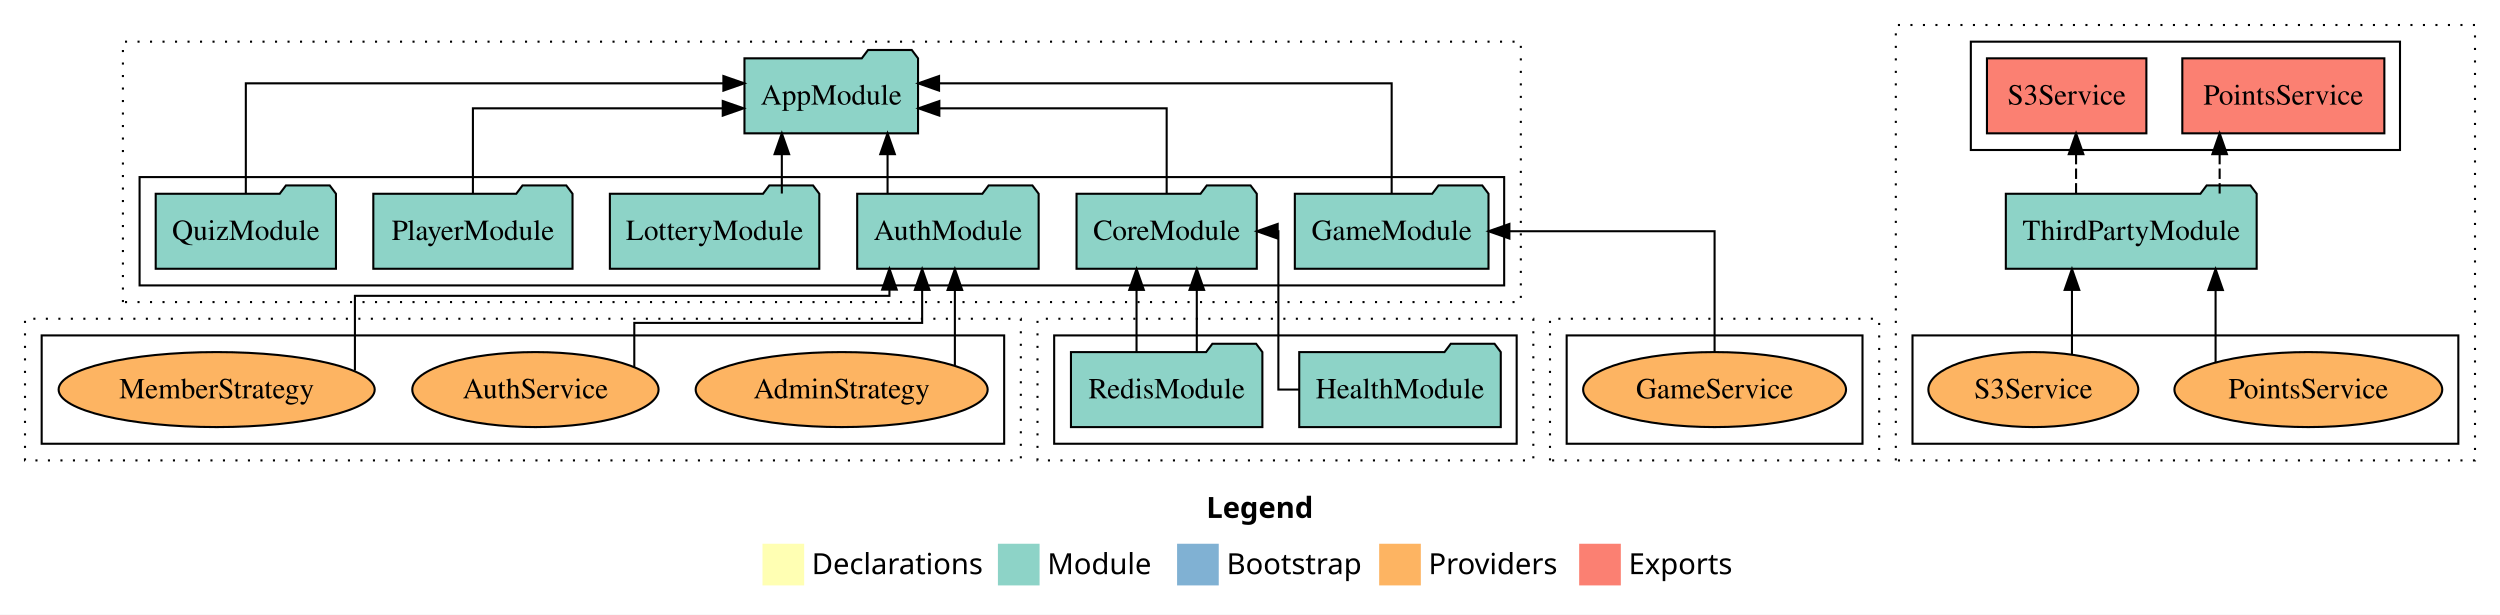
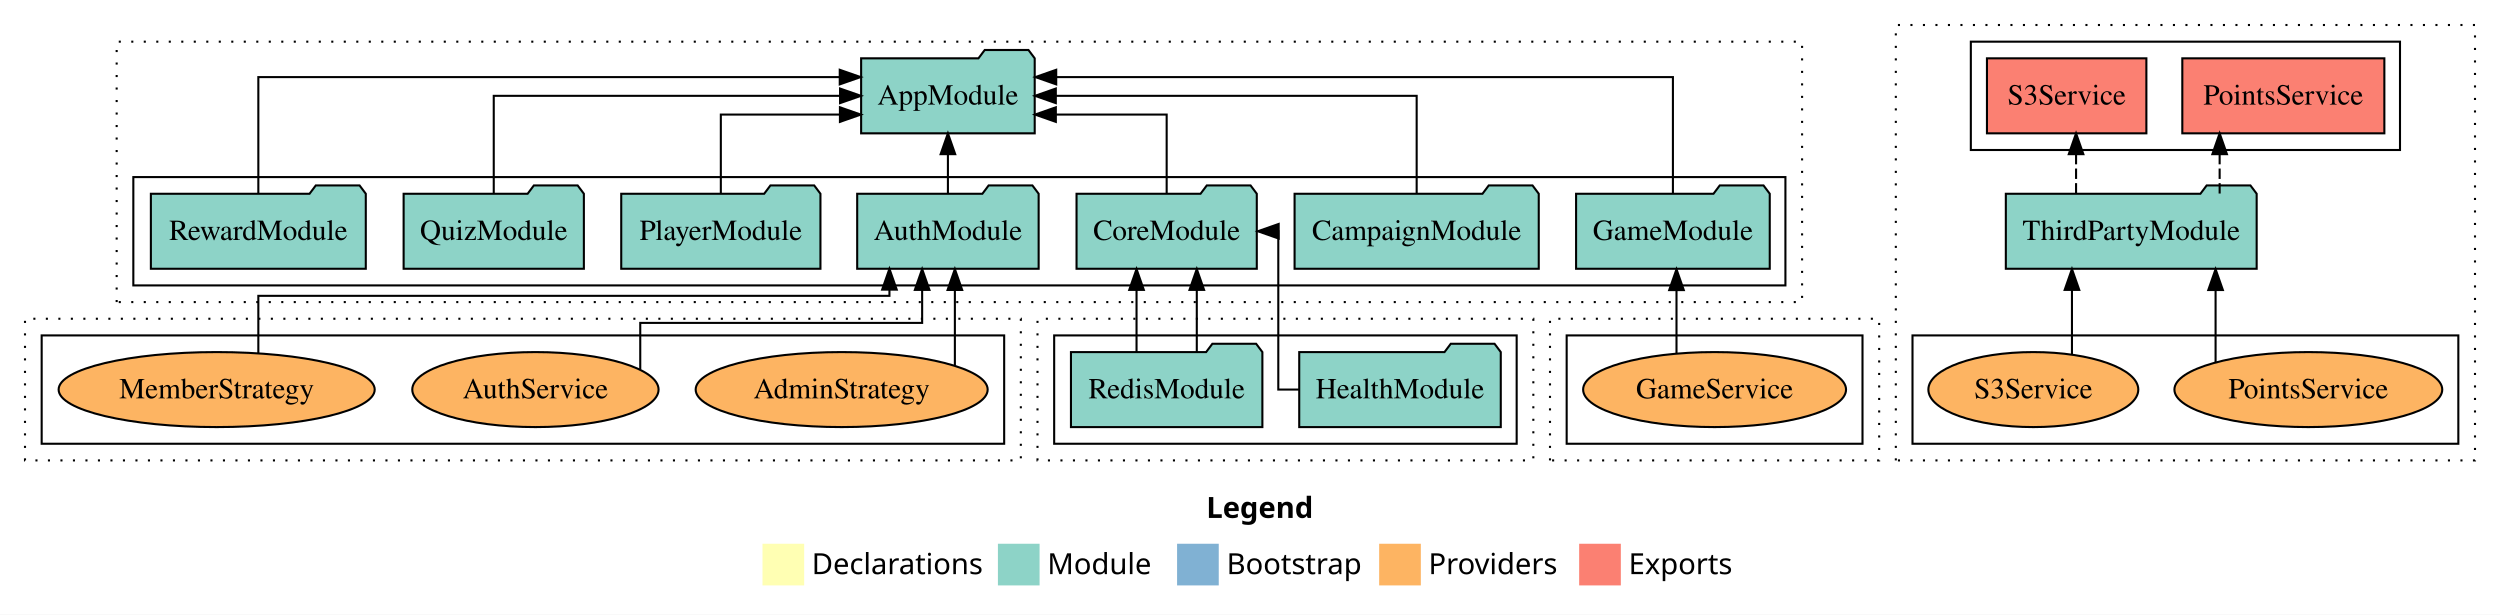
<svg xmlns="http://www.w3.org/2000/svg" width="1200pt" height="295pt" viewBox="0.00 0.00 1200.00 295.00">
  <g id="graph0" class="graph" transform="scale(1 1) rotate(0) translate(4 291)">
    <polygon fill="white" stroke="transparent" points="-4,4 -4,-291 1196,-291 1196,4 -4,4" />
    <text text-anchor="start" x="575.01" y="-42.4" font-family="sans-serif" font-weight="bold" font-size="14.00">Legend</text>
    <polygon fill="#ffffb3" stroke="transparent" points="362,-10 362,-30 382,-30 382,-10 362,-10" />
    <text text-anchor="start" x="385.63" y="-15.4" font-family="sans-serif" font-size="14.00">  Declarations</text>
    <polygon fill="#8dd3c7" stroke="transparent" points="475,-10 475,-30 495,-30 495,-10 475,-10" />
    <text text-anchor="start" x="498.73" y="-15.4" font-family="sans-serif" font-size="14.00">  Module</text>
    <polygon fill="#80b1d3" stroke="transparent" points="561,-10 561,-30 581,-30 581,-10 561,-10" />
    <text text-anchor="start" x="584.78" y="-15.4" font-family="sans-serif" font-size="14.00">  Bootstrap</text>
    <polygon fill="#fdb462" stroke="transparent" points="658,-10 658,-30 678,-30 678,-10 658,-10" />
    <text text-anchor="start" x="681.67" y="-15.4" font-family="sans-serif" font-size="14.00">  Providers</text>
    <polygon fill="#fb8072" stroke="transparent" points="754,-10 754,-30 774,-30 774,-10 754,-10" />
    <text text-anchor="start" x="777.73" y="-15.4" font-family="sans-serif" font-size="14.00">  Exports</text>
    <g id="clust1" class="cluster">
-       <polygon fill="none" stroke="black" stroke-dasharray="1,5" points="55,-146 55,-271 726,-271 726,-146 55,-146" />
+       <polygon fill="none" stroke="black" stroke-dasharray="1,5" points="52,-146 52,-271 861,-271 861,-146 52,-146" />
    </g>
    <g id="clust3" class="cluster">
-       <polygon fill="none" stroke="black" points="63,-154 63,-206 718,-206 718,-154 63,-154" />
+       <polygon fill="none" stroke="black" points="60,-154 60,-206 853,-206 853,-154 60,-154" />
    </g>
    <g id="clust7" class="cluster">
      <polygon fill="none" stroke="black" stroke-dasharray="1,5" points="8,-70 8,-138 486,-138 486,-70 8,-70" />
    </g>
    <g id="clust12" class="cluster">
      <polygon fill="none" stroke="black" points="16,-78 16,-130 478,-130 478,-78 16,-78" />
    </g>
-     <g id="clust13" class="cluster">
+     <g id="clust19" class="cluster">
      <polygon fill="none" stroke="black" stroke-dasharray="1,5" points="494,-70 494,-138 732,-138 732,-70 494,-70" />
    </g>
-     <g id="clust15" class="cluster">
+     <g id="clust21" class="cluster">
      <polygon fill="none" stroke="black" points="502,-78 502,-130 724,-130 724,-78 502,-78" />
    </g>
-     <g id="clust19" class="cluster">
+     <g id="clust31" class="cluster">
      <polygon fill="none" stroke="black" stroke-dasharray="1,5" points="740,-70 740,-138 898,-138 898,-70 740,-70" />
    </g>
-     <g id="clust24" class="cluster">
+     <g id="clust36" class="cluster">
      <polygon fill="none" stroke="black" points="748,-78 748,-130 890,-130 890,-78 748,-78" />
    </g>
-     <g id="clust61" class="cluster">
+     <g id="clust73" class="cluster">
      <polygon fill="none" stroke="black" stroke-dasharray="1,5" points="906,-70 906,-279 1184,-279 1184,-70 906,-70" />
    </g>
-     <g id="clust64" class="cluster">
+     <g id="clust76" class="cluster">
      <polygon fill="none" stroke="black" points="942,-219 942,-271 1148,-271 1148,-219 942,-219" />
    </g>
-     <g id="clust66" class="cluster">
+     <g id="clust78" class="cluster">
      <polygon fill="none" stroke="black" points="914,-78 914,-130 1176,-130 1176,-78 914,-78" />
    </g>
    <g id="node1" class="node">
      <polygon fill="#8dd3c7" stroke="black" points="494.55,-198 491.55,-202 470.55,-202 467.55,-198 407.45,-198 407.45,-162 494.55,-162 494.55,-198" />
      <text text-anchor="middle" x="451" y="-175.8" font-family="Times,serif" font-size="14.00">AuthModule</text>
    </g>
-     <g id="node7" class="node">
-       <polygon fill="#8dd3c7" stroke="black" points="436.66,-263 433.66,-267 412.66,-267 409.66,-263 353.34,-263 353.34,-227 436.66,-227 436.66,-263" />
-       <text text-anchor="middle" x="395" y="-240.8" font-family="Times,serif" font-size="14.00">AppModule</text>
+     <g id="node8" class="node">
+       <polygon fill="#8dd3c7" stroke="black" points="492.66,-263 489.66,-267 468.66,-267 465.66,-263 409.34,-263 409.34,-227 492.66,-227 492.66,-263" />
+       <text text-anchor="middle" x="451" y="-240.8" font-family="Times,serif" font-size="14.00">AppModule</text>
    </g>
    <g id="edge1" class="edge">
-       <path fill="none" stroke="black" d="M422.03,-198.11C422.03,-198.11 422.03,-216.99 422.03,-216.99" />
-       <polygon fill="black" stroke="black" points="418.53,-216.99 422.03,-226.99 425.53,-216.99 418.53,-216.99" />
+       <path fill="none" stroke="black" d="M451,-198.11C451,-198.11 451,-216.99 451,-216.99" />
+       <polygon fill="black" stroke="black" points="447.5,-216.99 451,-226.99 454.5,-216.99 447.5,-216.99" />
    </g>
    <g id="node2" class="node">
+       <polygon fill="#8dd3c7" stroke="black" points="734.6,-198 731.6,-202 710.6,-202 707.6,-198 617.4,-198 617.4,-162 734.6,-162 734.6,-198" />
+       <text text-anchor="middle" x="676" y="-175.8" font-family="Times,serif" font-size="14.00">CampaignModule</text>
+     </g>
+     <g id="edge2" class="edge">
+       <path fill="none" stroke="black" d="M676,-198.11C676,-217.34 676,-245 676,-245 676,-245 502.79,-245 502.79,-245" />
+       <polygon fill="black" stroke="black" points="502.79,-241.5 492.79,-245 502.79,-248.5 502.79,-241.5" />
+     </g>
+     <g id="node3" class="node">
      <polygon fill="#8dd3c7" stroke="black" points="599.26,-198 596.26,-202 575.26,-202 572.26,-198 512.74,-198 512.74,-162 599.26,-162 599.26,-198" />
      <text text-anchor="middle" x="556" y="-175.8" font-family="Times,serif" font-size="14.00">CoreModule</text>
    </g>
-     <g id="edge2" class="edge">
-       <path fill="none" stroke="black" d="M556,-198.02C556,-215.37 556,-239 556,-239 556,-239 446.88,-239 446.88,-239" />
-       <polygon fill="black" stroke="black" points="446.88,-235.5 436.88,-239 446.88,-242.5 446.88,-235.5" />
-     </g>
-     <g id="node3" class="node">
-       <polygon fill="#8dd3c7" stroke="black" points="710.48,-198 707.48,-202 686.48,-202 683.48,-198 617.52,-198 617.52,-162 710.48,-162 710.48,-198" />
-       <text text-anchor="middle" x="664" y="-175.8" font-family="Times,serif" font-size="14.00">GameModule</text>
-     </g>
    <g id="edge3" class="edge">
-       <path fill="none" stroke="black" d="M664,-198.28C664,-219.32 664,-251 664,-251 664,-251 446.74,-251 446.74,-251" />
-       <polygon fill="black" stroke="black" points="446.74,-247.5 436.74,-251 446.74,-254.5 446.74,-247.5" />
+       <path fill="none" stroke="black" d="M556,-198.03C556,-214.4 556,-236 556,-236 556,-236 502.8,-236 502.8,-236" />
+       <polygon fill="black" stroke="black" points="502.8,-232.5 492.8,-236 502.8,-239.5 502.8,-232.5" />
    </g>
    <g id="node4" class="node">
-       <polygon fill="#8dd3c7" stroke="black" points="389.26,-198 386.26,-202 365.26,-202 362.26,-198 288.74,-198 288.74,-162 389.26,-162 389.26,-198" />
-       <text text-anchor="middle" x="339" y="-175.8" font-family="Times,serif" font-size="14.00">LotteryModule</text>
+       <polygon fill="#8dd3c7" stroke="black" points="845.48,-198 842.48,-202 821.48,-202 818.48,-198 752.52,-198 752.52,-162 845.48,-162 845.48,-198" />
+       <text text-anchor="middle" x="799" y="-175.8" font-family="Times,serif" font-size="14.00">GameModule</text>
    </g>
    <g id="edge4" class="edge">
-       <path fill="none" stroke="black" d="M371.28,-198.11C371.28,-198.11 371.28,-216.99 371.28,-216.99" />
-       <polygon fill="black" stroke="black" points="367.78,-216.99 371.28,-226.99 374.78,-216.99 367.78,-216.99" />
+       <path fill="none" stroke="black" d="M799,-198.29C799,-220.21 799,-254 799,-254 799,-254 502.98,-254 502.98,-254" />
+       <polygon fill="black" stroke="black" points="502.98,-250.5 492.98,-254 502.98,-257.5 502.98,-250.5" />
    </g>
    <g id="node5" class="node">
-       <polygon fill="#8dd3c7" stroke="black" points="270.81,-198 267.81,-202 246.81,-202 243.81,-198 175.19,-198 175.19,-162 270.81,-162 270.81,-198" />
-       <text text-anchor="middle" x="223" y="-175.8" font-family="Times,serif" font-size="14.00">PlayerModule</text>
+       <polygon fill="#8dd3c7" stroke="black" points="389.81,-198 386.81,-202 365.81,-202 362.81,-198 294.19,-198 294.19,-162 389.81,-162 389.81,-198" />
+       <text text-anchor="middle" x="342" y="-175.8" font-family="Times,serif" font-size="14.00">PlayerModule</text>
    </g>
    <g id="edge5" class="edge">
-       <path fill="none" stroke="black" d="M223,-198.02C223,-215.37 223,-239 223,-239 223,-239 342.92,-239 342.92,-239" />
-       <polygon fill="black" stroke="black" points="342.92,-242.5 352.92,-239 342.92,-235.5 342.92,-242.5" />
+       <path fill="none" stroke="black" d="M342,-198.03C342,-214.4 342,-236 342,-236 342,-236 399.17,-236 399.17,-236" />
+       <polygon fill="black" stroke="black" points="399.17,-239.5 409.17,-236 399.17,-232.5 399.17,-239.5" />
    </g>
    <g id="node6" class="node">
-       <polygon fill="#8dd3c7" stroke="black" points="157.26,-198 154.26,-202 133.26,-202 130.26,-198 70.74,-198 70.74,-162 157.26,-162 157.26,-198" />
-       <text text-anchor="middle" x="114" y="-175.8" font-family="Times,serif" font-size="14.00">QuizModule</text>
+       <polygon fill="#8dd3c7" stroke="black" points="276.26,-198 273.26,-202 252.26,-202 249.26,-198 189.74,-198 189.74,-162 276.26,-162 276.26,-198" />
+       <text text-anchor="middle" x="233" y="-175.8" font-family="Times,serif" font-size="14.00">QuizModule</text>
    </g>
    <g id="edge6" class="edge">
-       <path fill="none" stroke="black" d="M114,-198.28C114,-219.32 114,-251 114,-251 114,-251 343.23,-251 343.23,-251" />
-       <polygon fill="black" stroke="black" points="343.23,-254.5 353.23,-251 343.23,-247.5 343.23,-254.5" />
+       <path fill="none" stroke="black" d="M233,-198.11C233,-217.34 233,-245 233,-245 233,-245 399.23,-245 399.23,-245" />
+       <polygon fill="black" stroke="black" points="399.23,-248.5 409.23,-245 399.23,-241.5 399.23,-248.5" />
    </g>
-     <g id="node8" class="node">
+     <g id="node7" class="node">
+       <polygon fill="#8dd3c7" stroke="black" points="171.58,-198 168.58,-202 147.58,-202 144.58,-198 68.42,-198 68.42,-162 171.58,-162 171.58,-198" />
+       <text text-anchor="middle" x="120" y="-175.8" font-family="Times,serif" font-size="14.00">RewardModule</text>
+     </g>
+     <g id="edge7" class="edge">
+       <path fill="none" stroke="black" d="M120,-198.29C120,-220.21 120,-254 120,-254 120,-254 399.08,-254 399.08,-254" />
+       <polygon fill="black" stroke="black" points="399.08,-257.5 409.08,-254 399.08,-250.5 399.08,-257.5" />
+     </g>
+     <g id="node9" class="node">
      <ellipse fill="#fdb462" stroke="black" cx="400" cy="-104" rx="70.08" ry="18" />
      <text text-anchor="middle" x="400" y="-99.8" font-family="Times,serif" font-size="14.00">AdminStrategy</text>
    </g>
-     <g id="edge7" class="edge">
+     <g id="edge8" class="edge">
      <path fill="none" stroke="black" d="M454.34,-115.54C454.34,-115.54 454.34,-151.83 454.34,-151.83" />
      <polygon fill="black" stroke="black" points="450.84,-151.83 454.34,-161.83 457.84,-151.83 450.84,-151.83" />
    </g>
-     <g id="node9" class="node">
+     <g id="node10" class="node">
      <ellipse fill="#fdb462" stroke="black" cx="253" cy="-104" rx="59.11" ry="18" />
      <text text-anchor="middle" x="253" y="-99.8" font-family="Times,serif" font-size="14.00">AuthService</text>
    </g>
-     <g id="edge8" class="edge">
-       <path fill="none" stroke="black" d="M300.46,-114.83C300.46,-124.12 300.46,-136 300.46,-136 300.46,-136 438.63,-136 438.63,-136 438.63,-136 438.63,-151.85 438.63,-151.85" />
+     <g id="edge9" class="edge">
+       <path fill="none" stroke="black" d="M303.32,-113.77C303.32,-123.19 303.32,-136 303.32,-136 303.32,-136 438.63,-136 438.63,-136 438.63,-136 438.63,-151.85 438.63,-151.85" />
      <polygon fill="black" stroke="black" points="435.13,-151.85 438.63,-161.85 442.13,-151.85 435.13,-151.85" />
    </g>
-     <g id="node10" class="node">
+     <g id="node11" class="node">
      <ellipse fill="#fdb462" stroke="black" cx="100" cy="-104" rx="75.86" ry="18" />
      <text text-anchor="middle" x="100" y="-99.8" font-family="Times,serif" font-size="14.00">MemberStrategy</text>
    </g>
-     <g id="edge9" class="edge">
-       <path fill="none" stroke="black" d="M166.36,-113.11C166.36,-126.26 166.36,-149 166.36,-149 166.36,-149 422.93,-149 422.93,-149 422.93,-149 422.93,-151.97 422.93,-151.97" />
+     <g id="edge10" class="edge">
+       <path fill="none" stroke="black" d="M120,-121.53C120,-134.16 120,-149 120,-149 120,-149 422.93,-149 422.93,-149 422.93,-149 422.93,-151.97 422.93,-151.97" />
      <polygon fill="black" stroke="black" points="419.43,-151.97 422.93,-161.97 426.43,-151.97 419.43,-151.97" />
    </g>
-     <g id="node11" class="node">
+     <g id="node12" class="node">
      <polygon fill="#8dd3c7" stroke="black" points="716.37,-122 713.37,-126 692.37,-126 689.37,-122 619.63,-122 619.63,-86 716.37,-86 716.37,-122" />
      <text text-anchor="middle" x="668" y="-99.8" font-family="Times,serif" font-size="14.00">HealthModule</text>
    </g>
-     <g id="edge10" class="edge">
-       <path fill="none" stroke="black" d="M619.52,-104C613.61,-104 609.62,-104 609.62,-104 609.62,-104 609.62,-180 609.62,-180 609.62,-180 608.58,-180 608.58,-180" />
-       <polygon fill="black" stroke="black" points="609.28,-176.5 599.28,-180 609.28,-183.5 609.28,-176.5" />
+     <g id="edge11" class="edge">
+       <path fill="none" stroke="black" d="M619.49,-104C613.59,-104 609.58,-104 609.58,-104 609.58,-104 609.58,-180 609.58,-180 609.58,-180 608.6,-180 608.6,-180" />
+       <polygon fill="black" stroke="black" points="609.76,-176.5 599.76,-180 609.76,-183.5 609.76,-176.5" />
    </g>
-     <g id="node12" class="node">
+     <g id="node13" class="node">
      <polygon fill="#8dd3c7" stroke="black" points="601.94,-122 598.94,-126 577.94,-126 574.94,-122 510.06,-122 510.06,-86 601.94,-86 601.94,-122" />
      <text text-anchor="middle" x="556" y="-99.8" font-family="Times,serif" font-size="14.00">RedisModule</text>
    </g>
-     <g id="edge11" class="edge">
+     <g id="edge12" class="edge">
      <path fill="none" stroke="black" d="M570.46,-122.01C570.46,-122.01 570.46,-151.85 570.46,-151.85" />
      <polygon fill="black" stroke="black" points="566.96,-151.85 570.46,-161.85 573.96,-151.85 566.96,-151.85" />
    </g>
-     <g id="edge12" class="edge">
+     <g id="edge13" class="edge">
      <path fill="none" stroke="black" d="M541.54,-122.01C541.54,-122.01 541.54,-151.85 541.54,-151.85" />
      <polygon fill="black" stroke="black" points="538.04,-151.85 541.54,-161.85 545.04,-151.85 538.04,-151.85" />
    </g>
-     <g id="node13" class="node">
+     <g id="node14" class="node">
      <ellipse fill="#fdb462" stroke="black" cx="819" cy="-104" rx="63.1" ry="18" />
      <text text-anchor="middle" x="819" y="-99.8" font-family="Times,serif" font-size="14.00">GameService</text>
    </g>
-     <g id="edge13" class="edge">
-       <path fill="none" stroke="black" d="M819,-122.01C819,-144.49 819,-180 819,-180 819,-180 720.51,-180 720.51,-180" />
-       <polygon fill="black" stroke="black" points="720.51,-176.5 710.51,-180 720.51,-183.5 720.51,-176.5" />
+     <g id="edge14" class="edge">
+       <path fill="none" stroke="black" d="M800.72,-121.25C800.72,-121.25 800.72,-151.76 800.72,-151.76" />
+       <polygon fill="black" stroke="black" points="797.22,-151.76 800.72,-161.76 804.22,-151.76 797.22,-151.76" />
    </g>
-     <g id="node14" class="node">
+     <g id="node15" class="node">
      <polygon fill="#fb8072" stroke="black" points="1140.49,-263 1043.51,-263 1043.51,-227 1140.49,-227 1140.49,-263" />
      <text text-anchor="middle" x="1092" y="-240.8" font-family="Times,serif" font-size="14.00">PointsService </text>
    </g>
-     <g id="node15" class="node">
+     <g id="node16" class="node">
      <polygon fill="#fb8072" stroke="black" points="1026.26,-263 949.74,-263 949.74,-227 1026.26,-227 1026.26,-263" />
      <text text-anchor="middle" x="988" y="-240.8" font-family="Times,serif" font-size="14.00">S3Service </text>
    </g>
-     <g id="node16" class="node">
+     <g id="node17" class="node">
      <polygon fill="#8dd3c7" stroke="black" points="1079.2,-198 1076.2,-202 1055.2,-202 1052.2,-198 958.8,-198 958.8,-162 1079.2,-162 1079.2,-198" />
      <text text-anchor="middle" x="1019" y="-175.8" font-family="Times,serif" font-size="14.00">ThirdPartyModule</text>
    </g>
-     <g id="edge14" class="edge">
+     <g id="edge15" class="edge">
      <path fill="none" stroke="black" stroke-dasharray="5,2" d="M1061.43,-198.11C1061.43,-198.11 1061.43,-216.99 1061.43,-216.99" />
      <polygon fill="black" stroke="black" points="1057.93,-216.99 1061.43,-226.99 1064.93,-216.99 1057.93,-216.99" />
    </g>
-     <g id="edge15" class="edge">
+     <g id="edge16" class="edge">
      <path fill="none" stroke="black" stroke-dasharray="5,2" d="M992.51,-198.11C992.51,-198.11 992.51,-216.99 992.51,-216.99" />
      <polygon fill="black" stroke="black" points="989.01,-216.99 992.51,-226.99 996.01,-216.99 989.01,-216.99" />
    </g>
-     <g id="node17" class="node">
+     <g id="node18" class="node">
      <ellipse fill="#fdb462" stroke="black" cx="1104" cy="-104" rx="64.28" ry="18" />
      <text text-anchor="middle" x="1104" y="-99.8" font-family="Times,serif" font-size="14.00">PointsService</text>
    </g>
-     <g id="edge16" class="edge">
+     <g id="edge17" class="edge">
      <path fill="none" stroke="black" d="M1059.48,-117.24C1059.48,-117.24 1059.48,-151.79 1059.48,-151.79" />
      <polygon fill="black" stroke="black" points="1055.98,-151.79 1059.48,-161.79 1062.98,-151.79 1055.98,-151.79" />
    </g>
-     <g id="node18" class="node">
+     <g id="node19" class="node">
      <ellipse fill="#fdb462" stroke="black" cx="972" cy="-104" rx="50.38" ry="18" />
      <text text-anchor="middle" x="972" y="-99.8" font-family="Times,serif" font-size="14.00">S3Service</text>
    </g>
-     <g id="edge17" class="edge">
+     <g id="edge18" class="edge">
      <path fill="none" stroke="black" d="M990.54,-120.87C990.54,-120.87 990.54,-151.85 990.54,-151.85" />
      <polygon fill="black" stroke="black" points="987.04,-151.85 990.54,-161.85 994.04,-151.85 987.04,-151.85" />
    </g>
  </g>
</svg>
